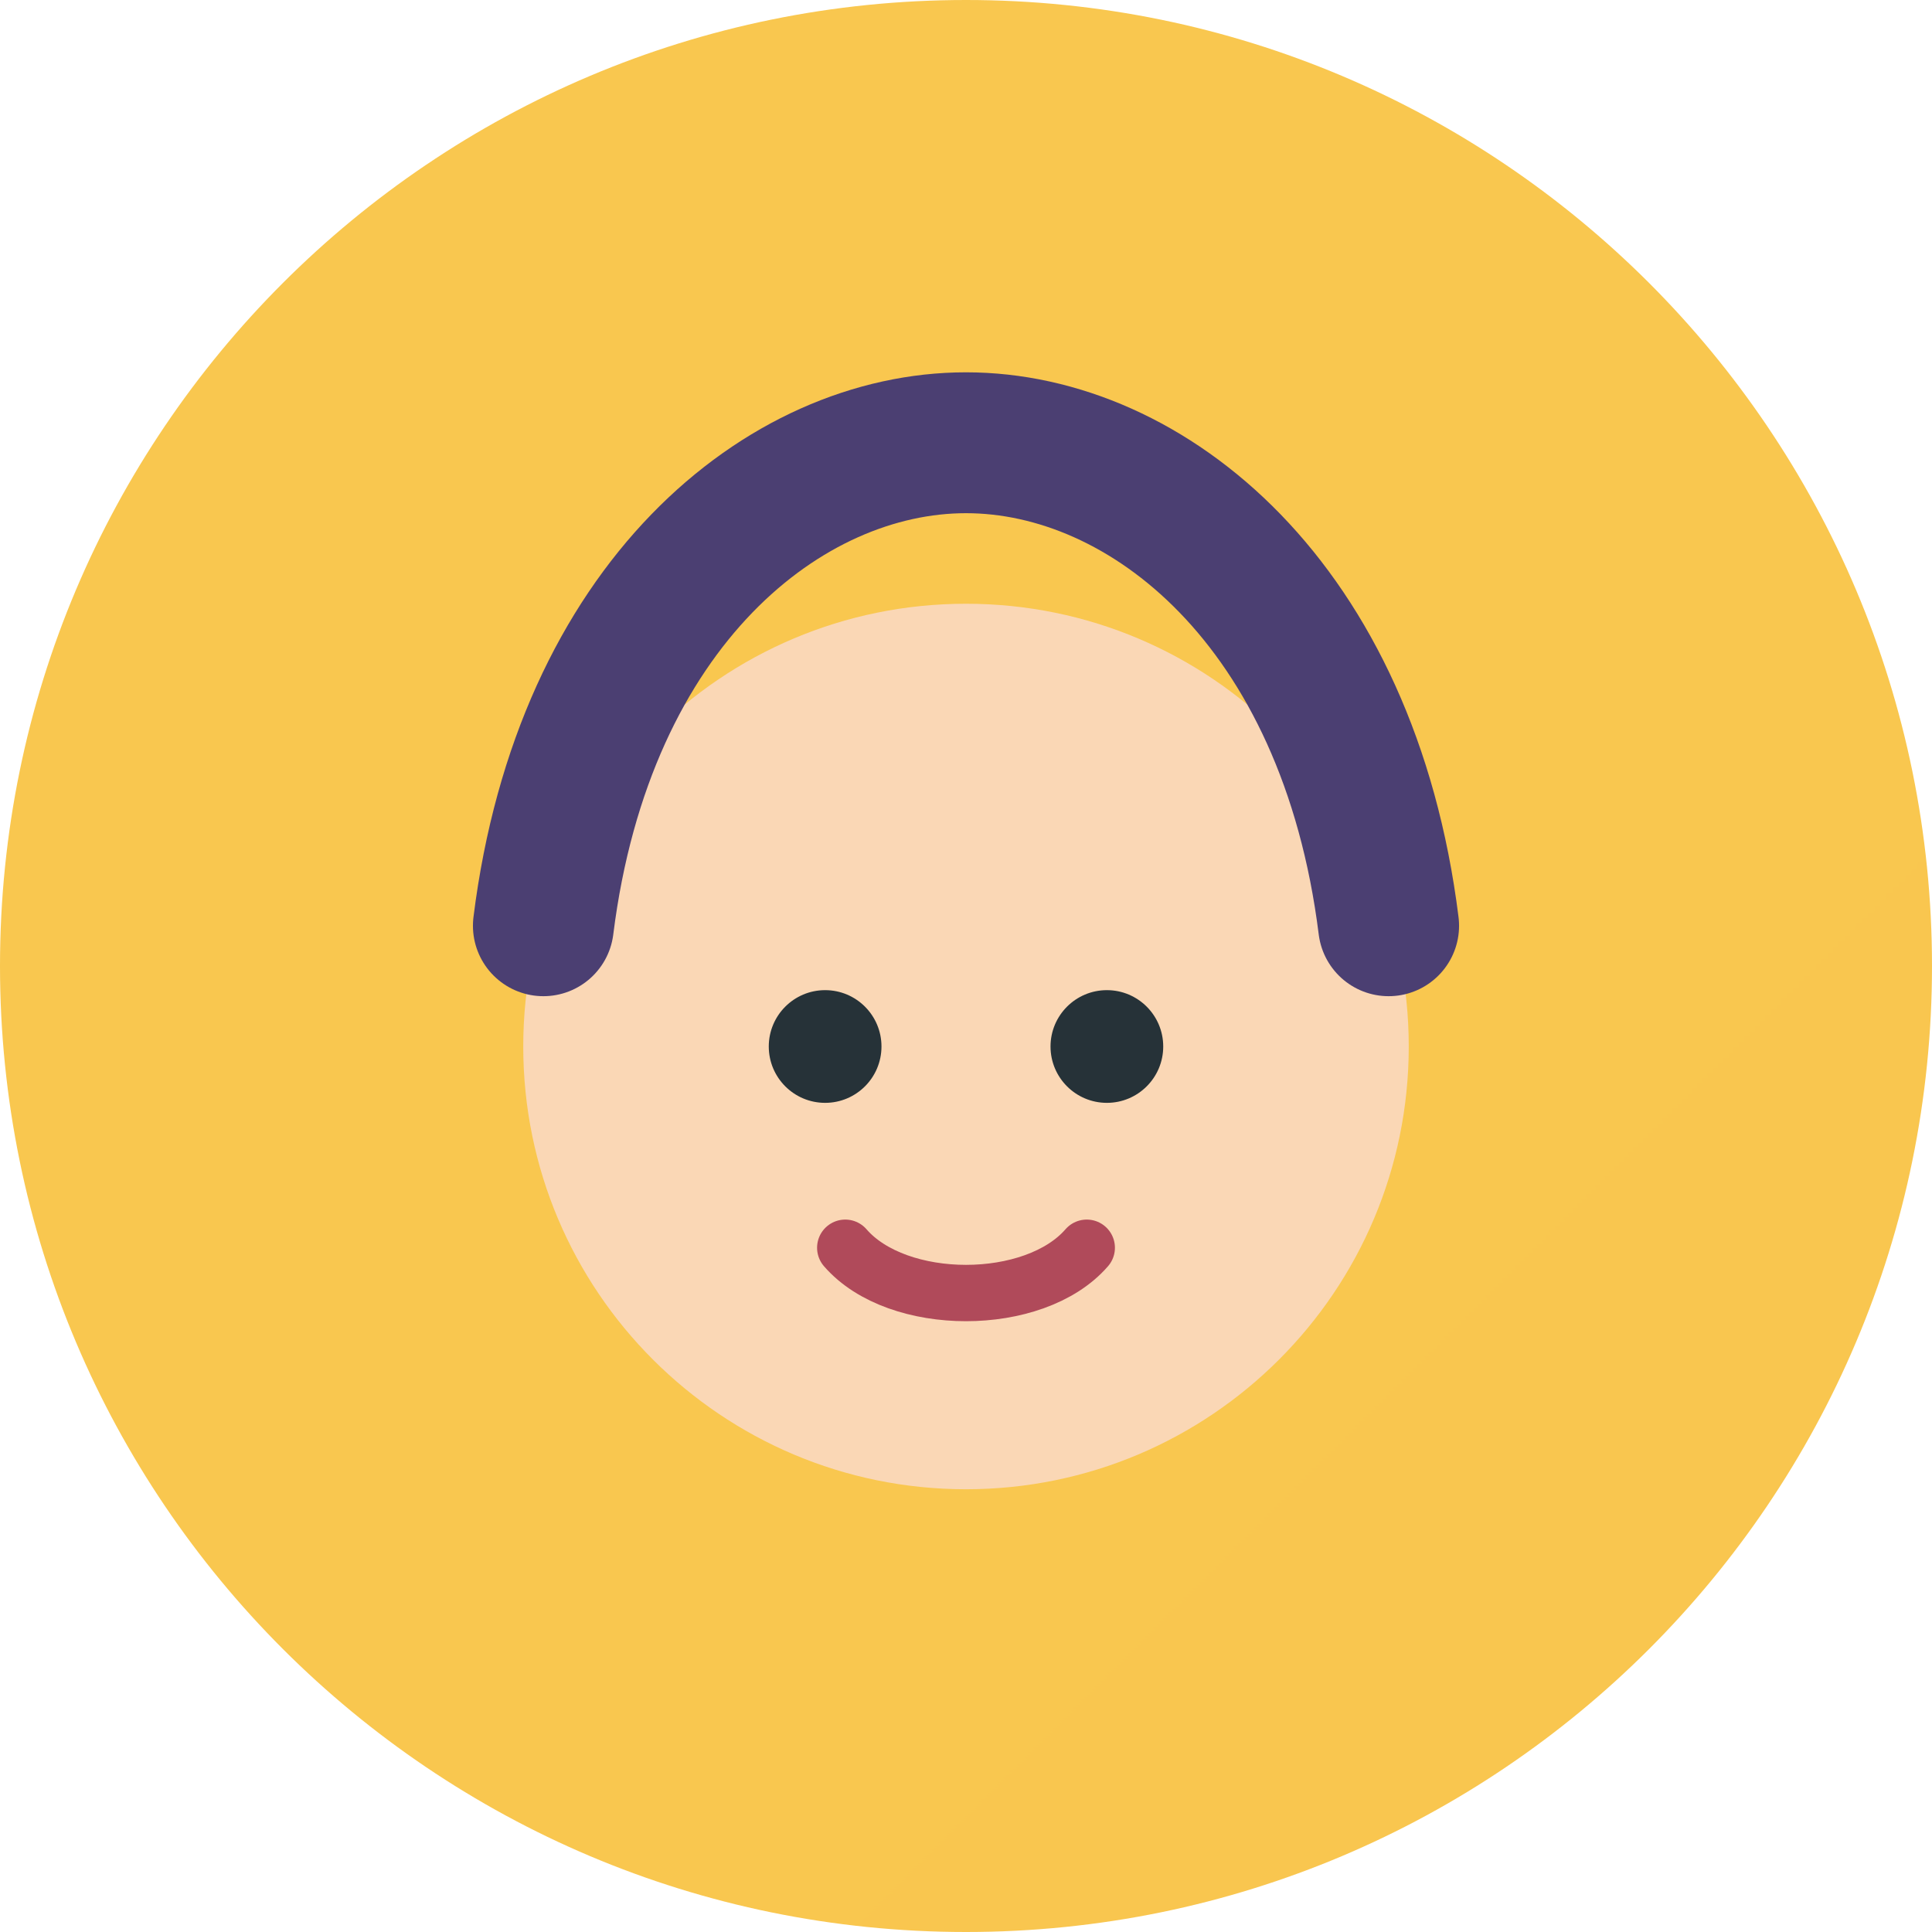
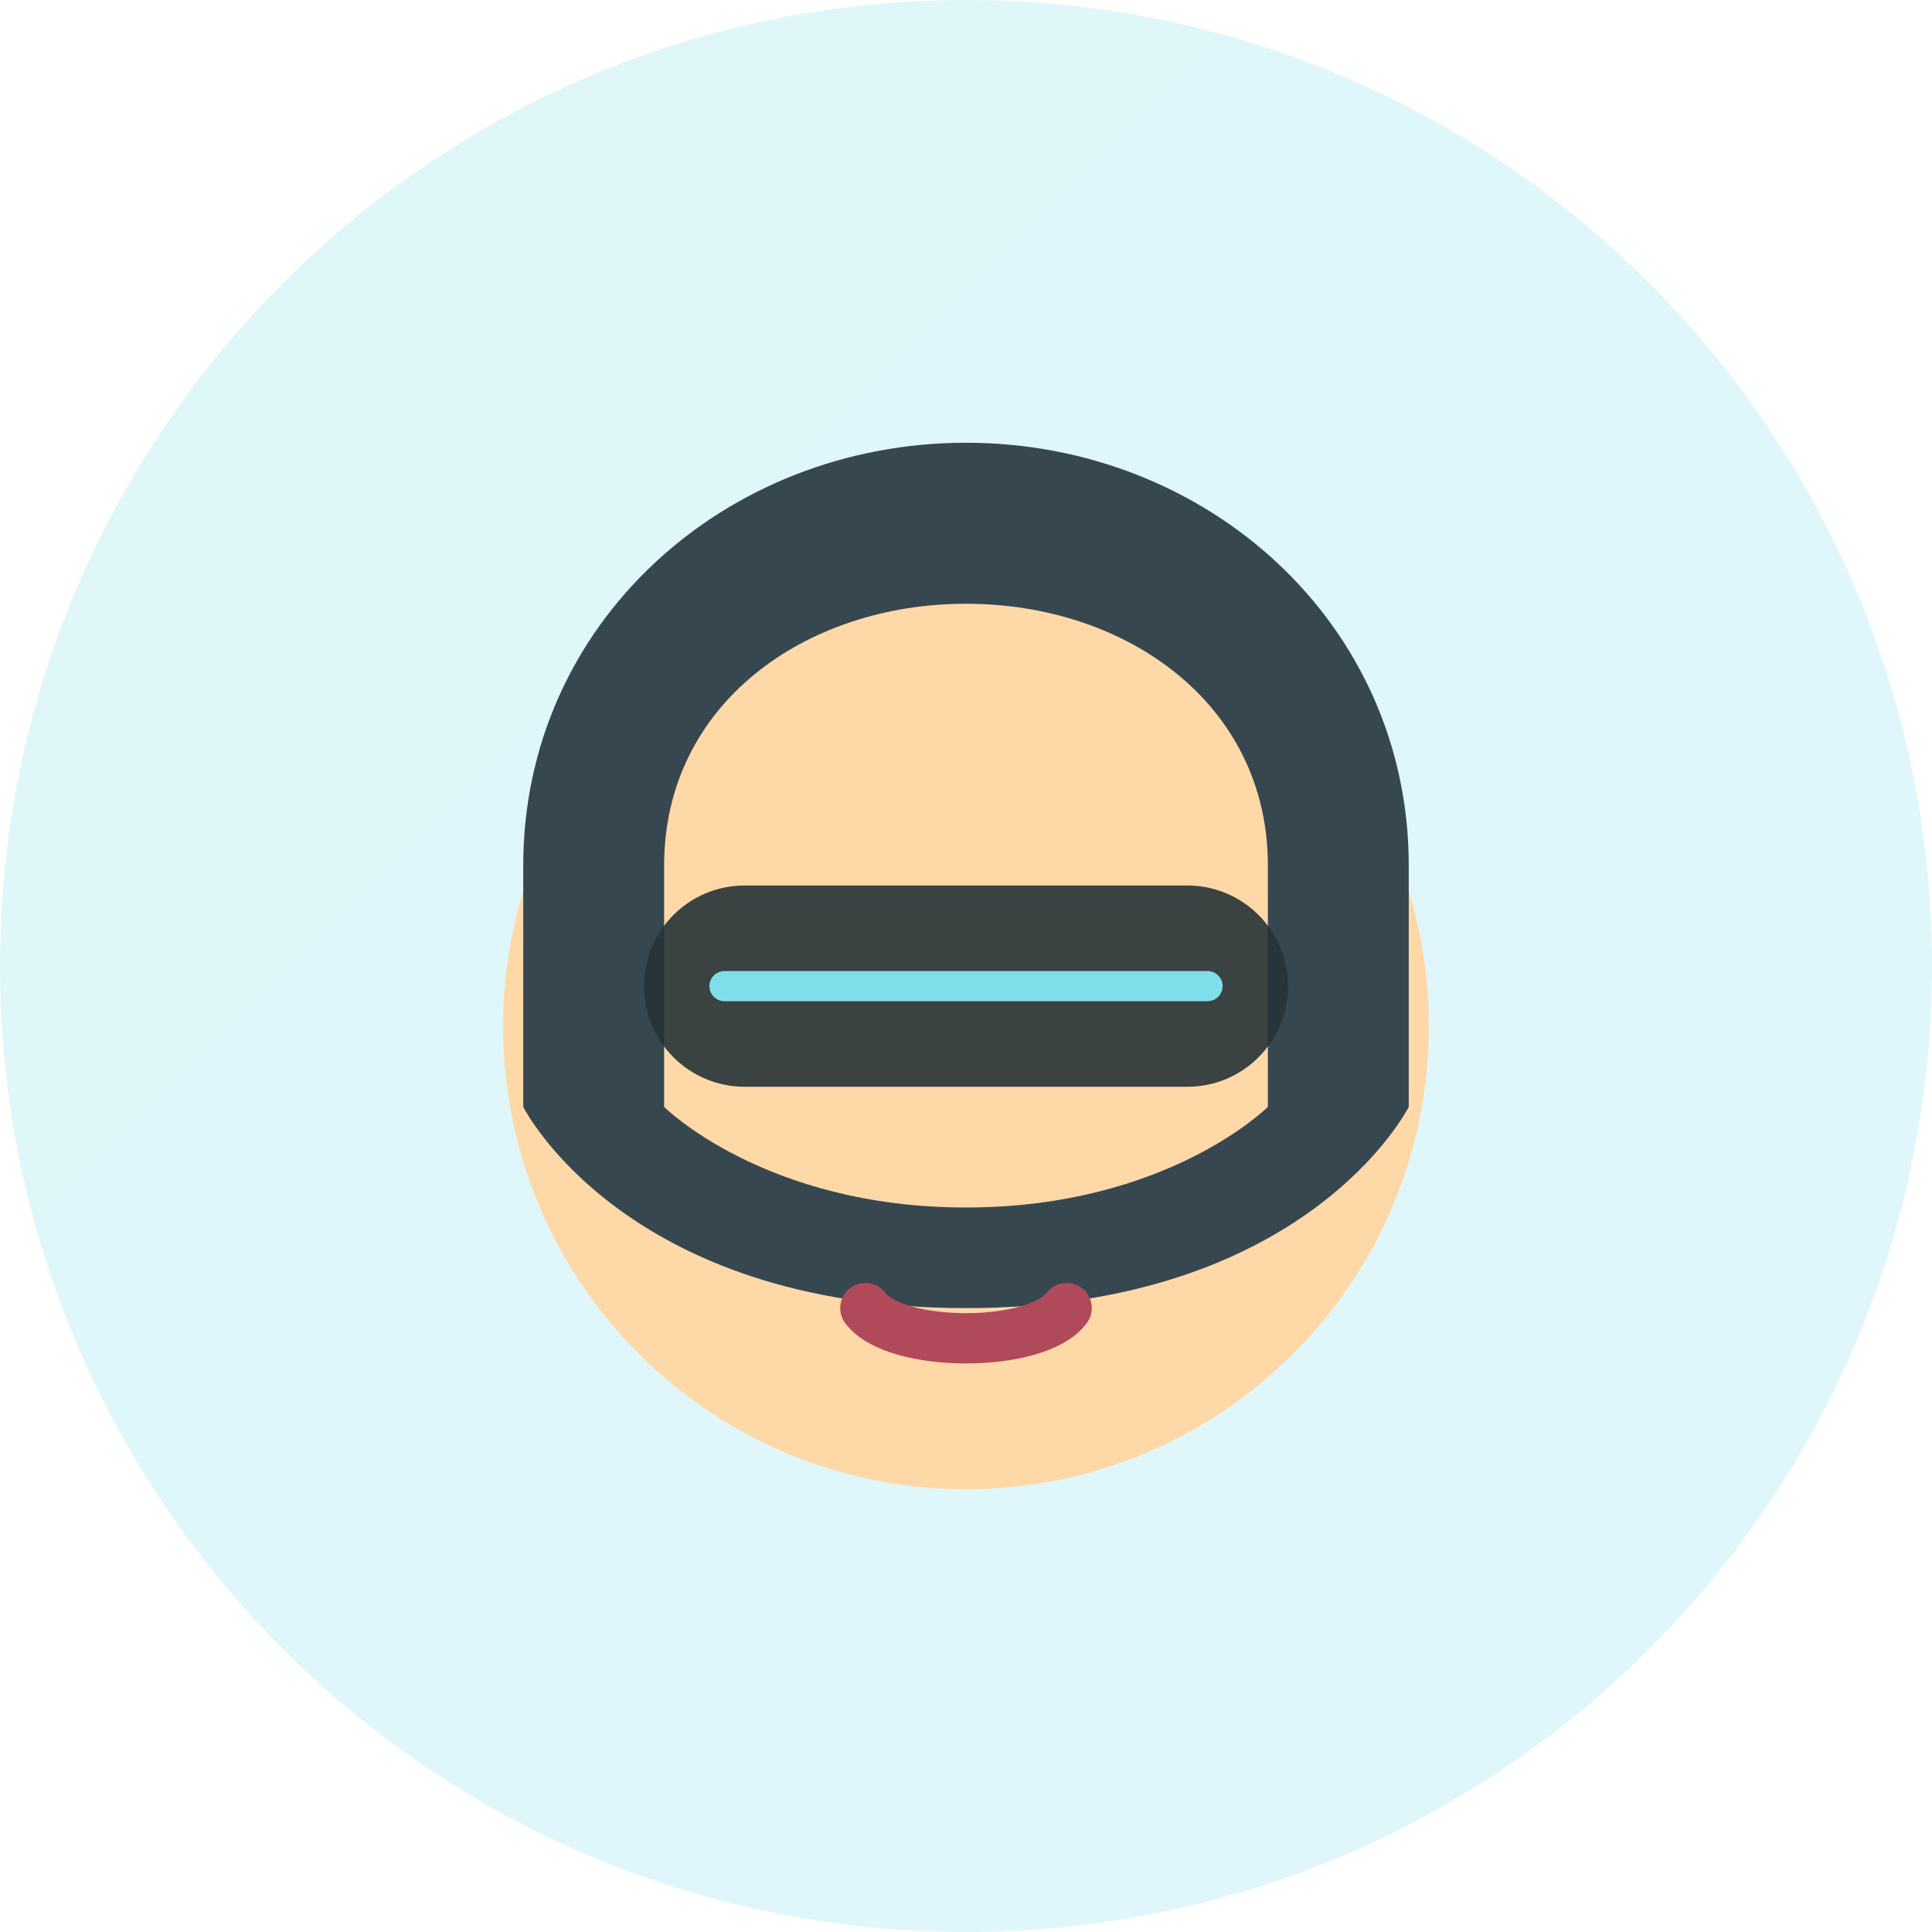
<svg xmlns="http://www.w3.org/2000/svg" width="96" height="96" viewBox="0 0 96 96" fill="none">
  <defs>
-     <linearGradient id="bg1" x1="0" y1="0" x2="96" y2="96">
-       <stop stop-color="#F9C74F" />
-       <stop offset="1" stop-color="#F9844A" />
+     <linearGradient id="bg_polar" x1="0" y1="0" x2="96" y2="96">
+       <stop stop-color="#E0F7FA" />
+       <stop offset="1" stop-color="#4DD0E1" />
    </linearGradient>
  </defs>
-   <rect width="96" height="96" rx="48" fill="url(#bg1)" />
-   <circle cx="48" cy="52" r="22" fill="#FAD7B5" />
-   <path d="M27 46C29 30 39 22 48 22C57 22 67 30 69 46" stroke="#4B3F72" stroke-width="7" stroke-linecap="round" />
-   <circle cx="41" cy="52" r="2.8" fill="#263238" />
-   <circle cx="55" cy="52" r="2.8" fill="#263238" />
-   <path d="M42 62C44.6 65 51.4 65 54 62" stroke="#B04A5A" stroke-width="2.8" stroke-linecap="round" />
+   <rect width="96" height="96" rx="48" fill="url(#bg_polar)" />
+   <circle cx="48" cy="51" r="23" fill="#FFD8A8" />
+   <path d="M26 43C26 31 36 22 48 22C60 22 70 31 70 43V55C70 55 65 65 48 65C31 65 26 55 26 55V43Z" fill="#37474F" />
+   <path d="M33 43C33 35 40 30 48 30C56 30 63 35 63 43V55C63 55 58 60 48 60C38 60 33 55 33 55V43Z" fill="#FFD8A8" />
+   <rect x="32" y="44" width="32" height="10" rx="5" fill="#263238" fill-opacity="0.9" />
+   <path d="M36 49H60" stroke="#80DEEA" stroke-width="1.5" stroke-linecap="round" />
+   <path d="M43 65C44.5 67 51.5 67 53 65" stroke="#B04A5A" stroke-width="2.5" stroke-linecap="round" />
</svg>
